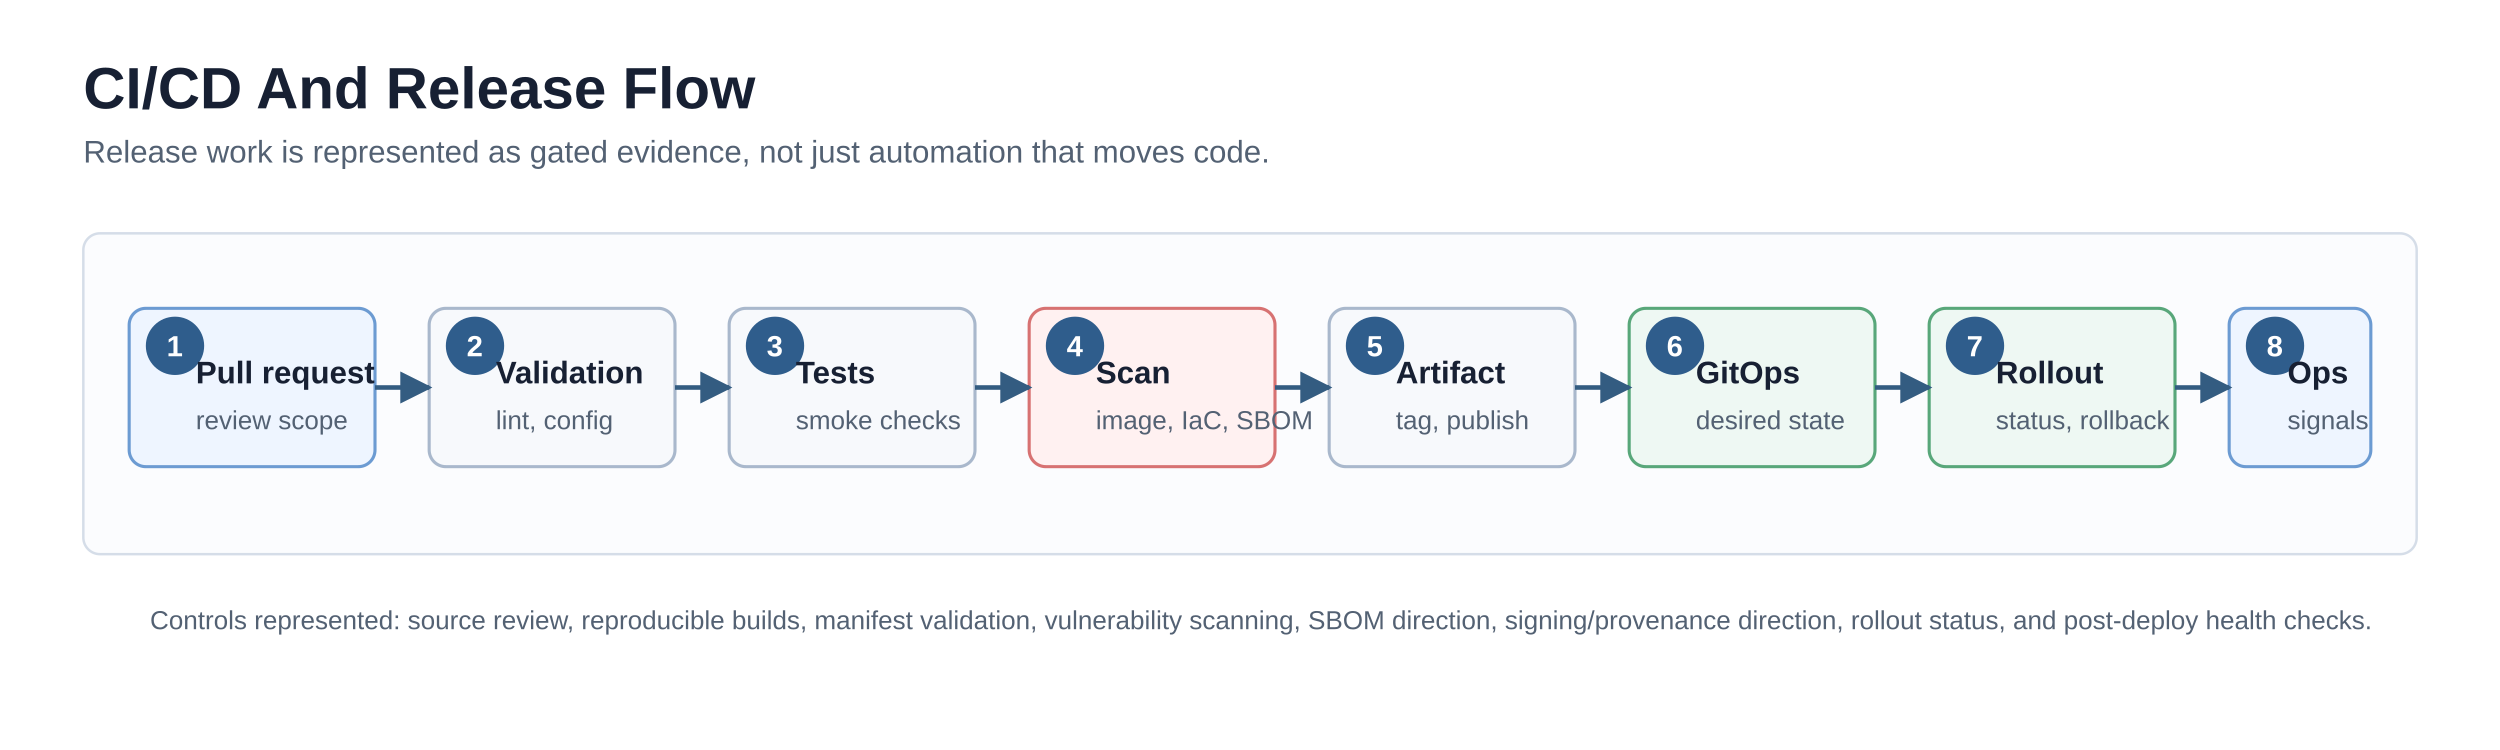
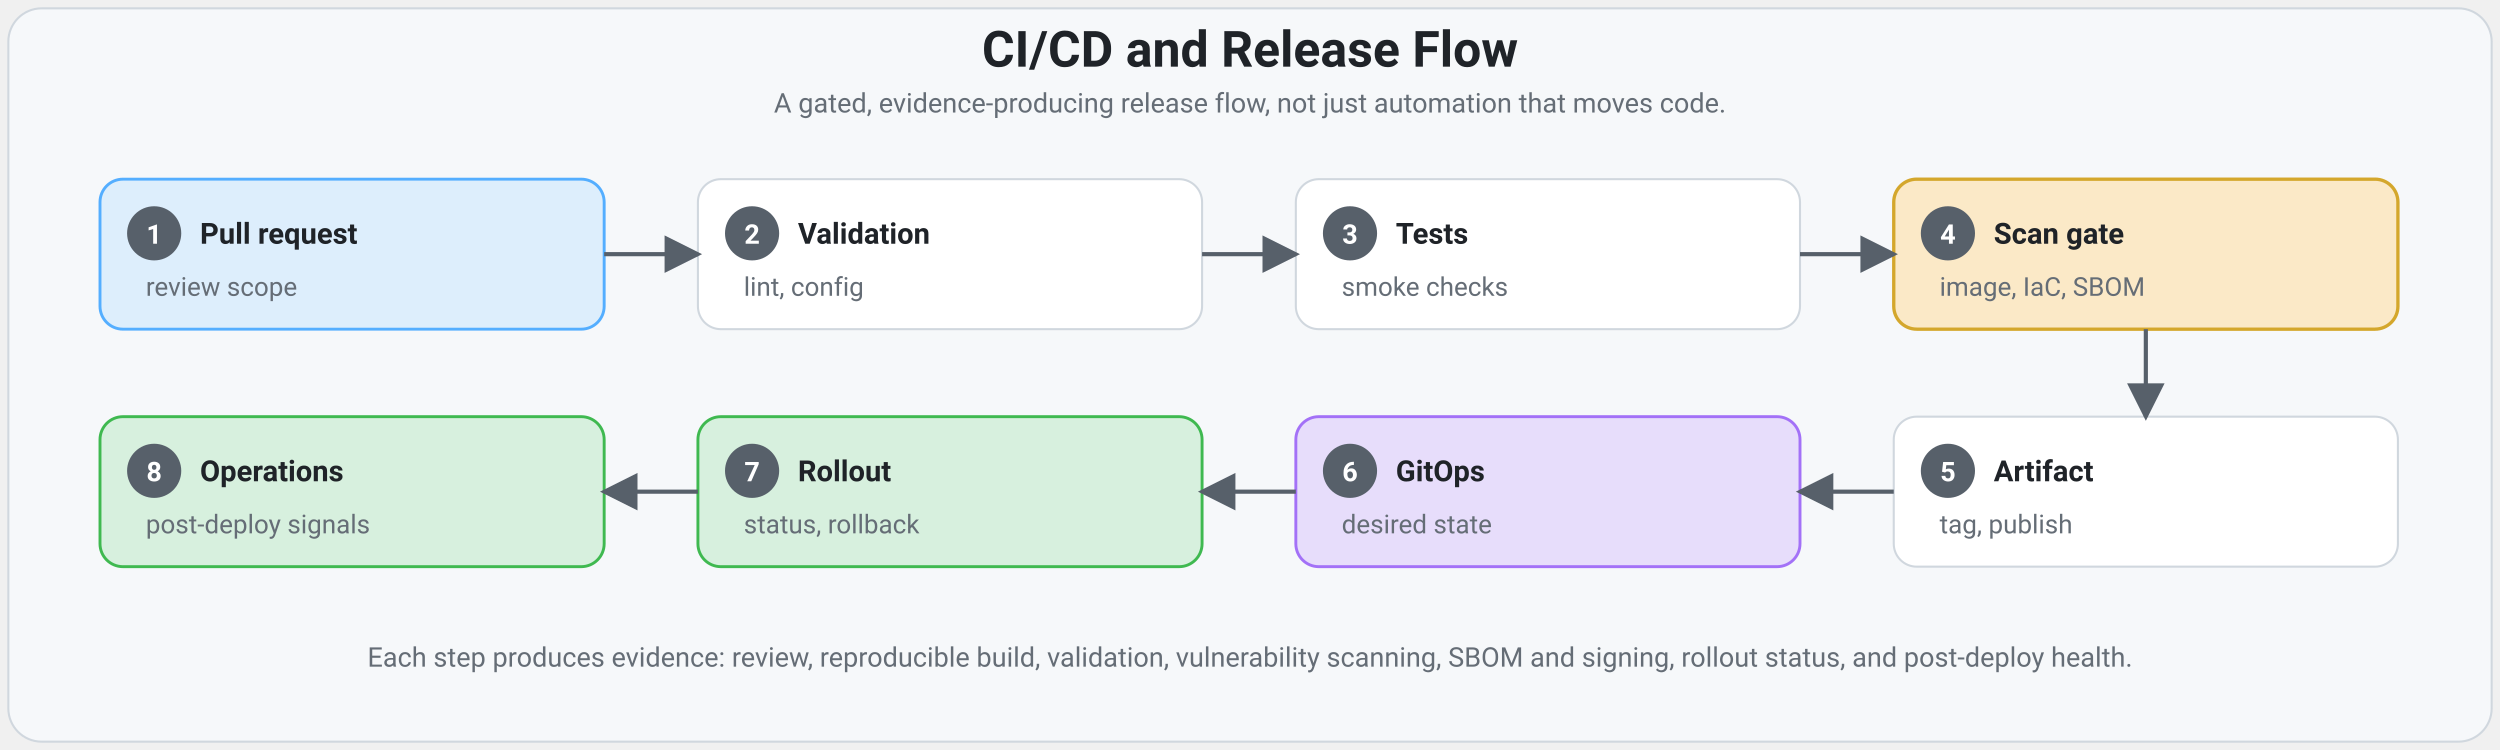
- <svg xmlns="http://www.w3.org/2000/svg" viewBox="0 0 1200 360" role="img" aria-labelledby="title desc">
+ <svg xmlns="http://www.w3.org/2000/svg" viewBox="0 0 1200 360" role="img" aria-labelledby="t d" width="100%">
  <defs>
-     <marker id="arrow" viewBox="0 0 10 10" refX="9" refY="5" markerWidth="7" markerHeight="7" orient="auto-start-reverse">
-       <path d="M 0 0 L 10 5 L 0 10 z" fill="#335c81" />
+     <style>
+       text{font-family:ui-sans-serif,-apple-system,"Segoe UI",Roboto,Helvetica,Arial,sans-serif}
+       .t-title{font-size:24px;font-weight:600;fill:#1f2328}
+       .t-sub{font-size:13px;font-weight:400;fill:#656d76}
+       .t-step{font-size:14px;font-weight:600;fill:#1f2328}
+       .t-step-d{font-size:12.5px;font-weight:400;fill:#656d76}
+       .t-num{font-size:13px;font-weight:600;fill:#ffffff}
+       .card{fill:#f6f8fa;stroke:#d0d7de;stroke-width:1}
+       .pill{fill:#ffffff;stroke:#d0d7de;stroke-width:1}
+       .n-blue{fill:#ddeefc;stroke:#54aeff;stroke-width:1.4}
+       .n-amber{fill:#fbe9c7;stroke:#d4a72c;stroke-width:1.6}
+       .n-purple{fill:#e7ddfb;stroke:#a371f7;stroke-width:1.4}
+       .n-green{fill:#d7f0de;stroke:#3fb950;stroke-width:1.4}
+       .num-bg{fill:#57606a}
+       .edge{fill:none;stroke:#57606a;stroke-width:2;marker-end:url(#ah)}
+       .ah{fill:#57606a}
+       @media (prefers-color-scheme: dark){
+         .t-title{fill:#e6edf3}.t-sub{fill:#8b949e}.t-step{fill:#e6edf3}.t-step-d{fill:#8b949e}
+         .card{fill:#161b22;stroke:#30363d}.pill{fill:#0d1117;stroke:#30363d}
+         .n-blue{fill:#0d2740;stroke:#1f6feb}.n-amber{fill:#332810;stroke:#bb8009}.n-purple{fill:#21183c;stroke:#a371f7}.n-green{fill:#0f2e1a;stroke:#2ea043}
+         .num-bg{fill:#6e7681}
+         .edge{stroke:#8b949e}.ah{fill:#8b949e}
+       }
+     </style>
+     <marker id="ah" markerWidth="9" markerHeight="9" refX="8" refY="4.5" orient="auto">
+       <path class="ah" d="M0,0 L9,4.5 L0,9 Z" />
    </marker>
-     <style>
-       .canvas { fill: #ffffff; }
-       .title { fill: #172033; font: 700 28px "Segoe UI", Arial, sans-serif; }
-       .subtitle { fill: #536173; font: 400 15px "Segoe UI", Arial, sans-serif; }
-       .node { fill: #f7f9fc; stroke: #a9b8cc; stroke-width: 1.5; rx: 8; }
-       .node-blue { fill: #eef5ff; stroke: #6c9bd2; }
-       .node-green { fill: #eef8f3; stroke: #58a77a; }
-       .node-red { fill: #fff1f1; stroke: #d77272; }
-       .num { fill: #ffffff; font: 700 14px "Segoe UI", Arial, sans-serif; }
-       .num-bg { fill: #2f5d8c; }
-       .label { fill: #172033; font: 700 15px "Segoe UI", Arial, sans-serif; }
-       .small { fill: #536173; font: 400 12.5px "Segoe UI", Arial, sans-serif; }
-       .line { fill: none; stroke: #335c81; stroke-width: 2.2; marker-end: url(#arrow); }
-       .soft { fill: #fbfcfe; stroke: #d5dde8; stroke-width: 1.2; rx: 8; }
-     </style>
  </defs>
-   <rect class="canvas" width="1200" height="360" />
-   <text class="title" x="40" y="52">CI/CD And Release Flow</text>
-   <text class="subtitle" x="40" y="78">Release work is represented as gated evidence, not just automation that moves code.</text>
-   <rect class="soft" x="40" y="112" width="1120" height="154" />
-   <g>
-     <rect class="node node-blue" x="62" y="148" width="118" height="76" />
-     <circle class="num-bg" cx="84" cy="166" r="14" />
-     <text class="num" x="80" y="171">1</text>
-     <text class="label" x="94" y="184">Pull request</text>
-     <text class="small" x="94" y="206">review scope</text>
-   </g>
-   <g>
-     <rect class="node" x="206" y="148" width="118" height="76" />
-     <circle class="num-bg" cx="228" cy="166" r="14" />
-     <text class="num" x="224" y="171">2</text>
-     <text class="label" x="238" y="184">Validation</text>
-     <text class="small" x="238" y="206">lint, config</text>
-   </g>
-   <g>
-     <rect class="node" x="350" y="148" width="118" height="76" />
-     <circle class="num-bg" cx="372" cy="166" r="14" />
-     <text class="num" x="368" y="171">3</text>
-     <text class="label" x="382" y="184">Tests</text>
-     <text class="small" x="382" y="206">smoke checks</text>
-   </g>
-   <g>
-     <rect class="node node-red" x="494" y="148" width="118" height="76" />
-     <circle class="num-bg" cx="516" cy="166" r="14" />
-     <text class="num" x="512" y="171">4</text>
-     <text class="label" x="526" y="184">Scan</text>
-     <text class="small" x="526" y="206">image, IaC, SBOM</text>
-   </g>
-   <g>
-     <rect class="node" x="638" y="148" width="118" height="76" />
-     <circle class="num-bg" cx="660" cy="166" r="14" />
-     <text class="num" x="656" y="171">5</text>
-     <text class="label" x="670" y="184">Artifact</text>
-     <text class="small" x="670" y="206">tag, publish</text>
-   </g>
-   <g>
-     <rect class="node node-green" x="782" y="148" width="118" height="76" />
-     <circle class="num-bg" cx="804" cy="166" r="14" />
-     <text class="num" x="800" y="171">6</text>
-     <text class="label" x="814" y="184">GitOps</text>
-     <text class="small" x="814" y="206">desired state</text>
-   </g>
-   <g>
-     <rect class="node node-green" x="926" y="148" width="118" height="76" />
-     <circle class="num-bg" cx="948" cy="166" r="14" />
-     <text class="num" x="944" y="171">7</text>
-     <text class="label" x="958" y="184">Rollout</text>
-     <text class="small" x="958" y="206">status, rollback</text>
-   </g>
-   <g>
-     <rect class="node node-blue" x="1070" y="148" width="68" height="76" />
-     <circle class="num-bg" cx="1092" cy="166" r="14" />
-     <text class="num" x="1088" y="171">8</text>
-     <text class="label" x="1098" y="184">Ops</text>
-     <text class="small" x="1098" y="206">signals</text>
-   </g>
-   <path class="line" d="M 180 186 H 206" />
-   <path class="line" d="M 324 186 H 350" />
-   <path class="line" d="M 468 186 H 494" />
-   <path class="line" d="M 612 186 H 638" />
-   <path class="line" d="M 756 186 H 782" />
-   <path class="line" d="M 900 186 H 926" />
-   <path class="line" d="M 1044 186 H 1070" />
-   <text class="small" x="72" y="302">Controls represented: source review, reproducible builds, manifest validation, vulnerability scanning, SBOM direction, signing/provenance direction, rollout status, and post-deploy health checks.</text>
+   <rect class="card" x="4" y="4" width="1192" height="352" rx="16" />
+   <text class="t-title" x="600" y="32" text-anchor="middle">CI/CD and Release Flow</text>
+   <text class="t-sub" x="600" y="54" text-anchor="middle">A gated, evidence-producing release flow, not just automation that moves code.</text>
+   <rect class="n-blue" x="48" y="86" width="242" height="72" rx="11" />
+   <circle class="num-bg" cx="74" cy="112" r="13" />
+   <text class="t-num" x="74" y="117" text-anchor="middle">1</text>
+   <text class="t-step" x="96" y="117">Pull request</text>
+   <text class="t-step-d" x="70" y="142">review scope</text>
+   <rect class="pill" x="335" y="86" width="242" height="72" rx="11" />
+   <circle class="num-bg" cx="361" cy="112" r="13" />
+   <text class="t-num" x="361" y="117" text-anchor="middle">2</text>
+   <text class="t-step" x="383" y="117">Validation</text>
+   <text class="t-step-d" x="357" y="142">lint, config</text>
+   <rect class="pill" x="622" y="86" width="242" height="72" rx="11" />
+   <circle class="num-bg" cx="648" cy="112" r="13" />
+   <text class="t-num" x="648" y="117" text-anchor="middle">3</text>
+   <text class="t-step" x="670" y="117">Tests</text>
+   <text class="t-step-d" x="644" y="142">smoke checks</text>
+   <rect class="n-amber" x="909" y="86" width="242" height="72" rx="11" />
+   <circle class="num-bg" cx="935" cy="112" r="13" />
+   <text class="t-num" x="935" y="117" text-anchor="middle">4</text>
+   <text class="t-step" x="957" y="117">Scan gate</text>
+   <text class="t-step-d" x="931" y="142">image, IaC, SBOM</text>
+   <rect class="pill" x="909" y="200" width="242" height="72" rx="11" />
+   <circle class="num-bg" cx="935" cy="226" r="13" />
+   <text class="t-num" x="935" y="231" text-anchor="middle">5</text>
+   <text class="t-step" x="957" y="231">Artifact</text>
+   <text class="t-step-d" x="931" y="256">tag, publish</text>
+   <rect class="n-purple" x="622" y="200" width="242" height="72" rx="11" />
+   <circle class="num-bg" cx="648" cy="226" r="13" />
+   <text class="t-num" x="648" y="231" text-anchor="middle">6</text>
+   <text class="t-step" x="670" y="231">GitOps</text>
+   <text class="t-step-d" x="644" y="256">desired state</text>
+   <rect class="n-green" x="335" y="200" width="242" height="72" rx="11" />
+   <circle class="num-bg" cx="361" cy="226" r="13" />
+   <text class="t-num" x="361" y="231" text-anchor="middle">7</text>
+   <text class="t-step" x="383" y="231">Rollout</text>
+   <text class="t-step-d" x="357" y="256">status, rollback</text>
+   <rect class="n-green" x="48" y="200" width="242" height="72" rx="11" />
+   <circle class="num-bg" cx="74" cy="226" r="13" />
+   <text class="t-num" x="74" y="231" text-anchor="middle">8</text>
+   <text class="t-step" x="96" y="231">Operations</text>
+   <text class="t-step-d" x="70" y="256">post-deploy signals</text>
+   <path class="edge" d="M 290 122 H 335" />
+   <path class="edge" d="M 577 122 H 622" />
+   <path class="edge" d="M 864 122 H 909" />
+   <path class="edge" d="M 1030 158 V 200" />
+   <path class="edge" d="M 909 236 H 864" />
+   <path class="edge" d="M 622 236 H 577" />
+   <path class="edge" d="M 335 236 H 290" />
+   <text class="t-sub" x="600" y="320" text-anchor="middle">Each step produces evidence: review, reproducible build, validation, vulnerability scanning, SBOM and signing, rollout status, and post-deploy health.</text>
</svg>
